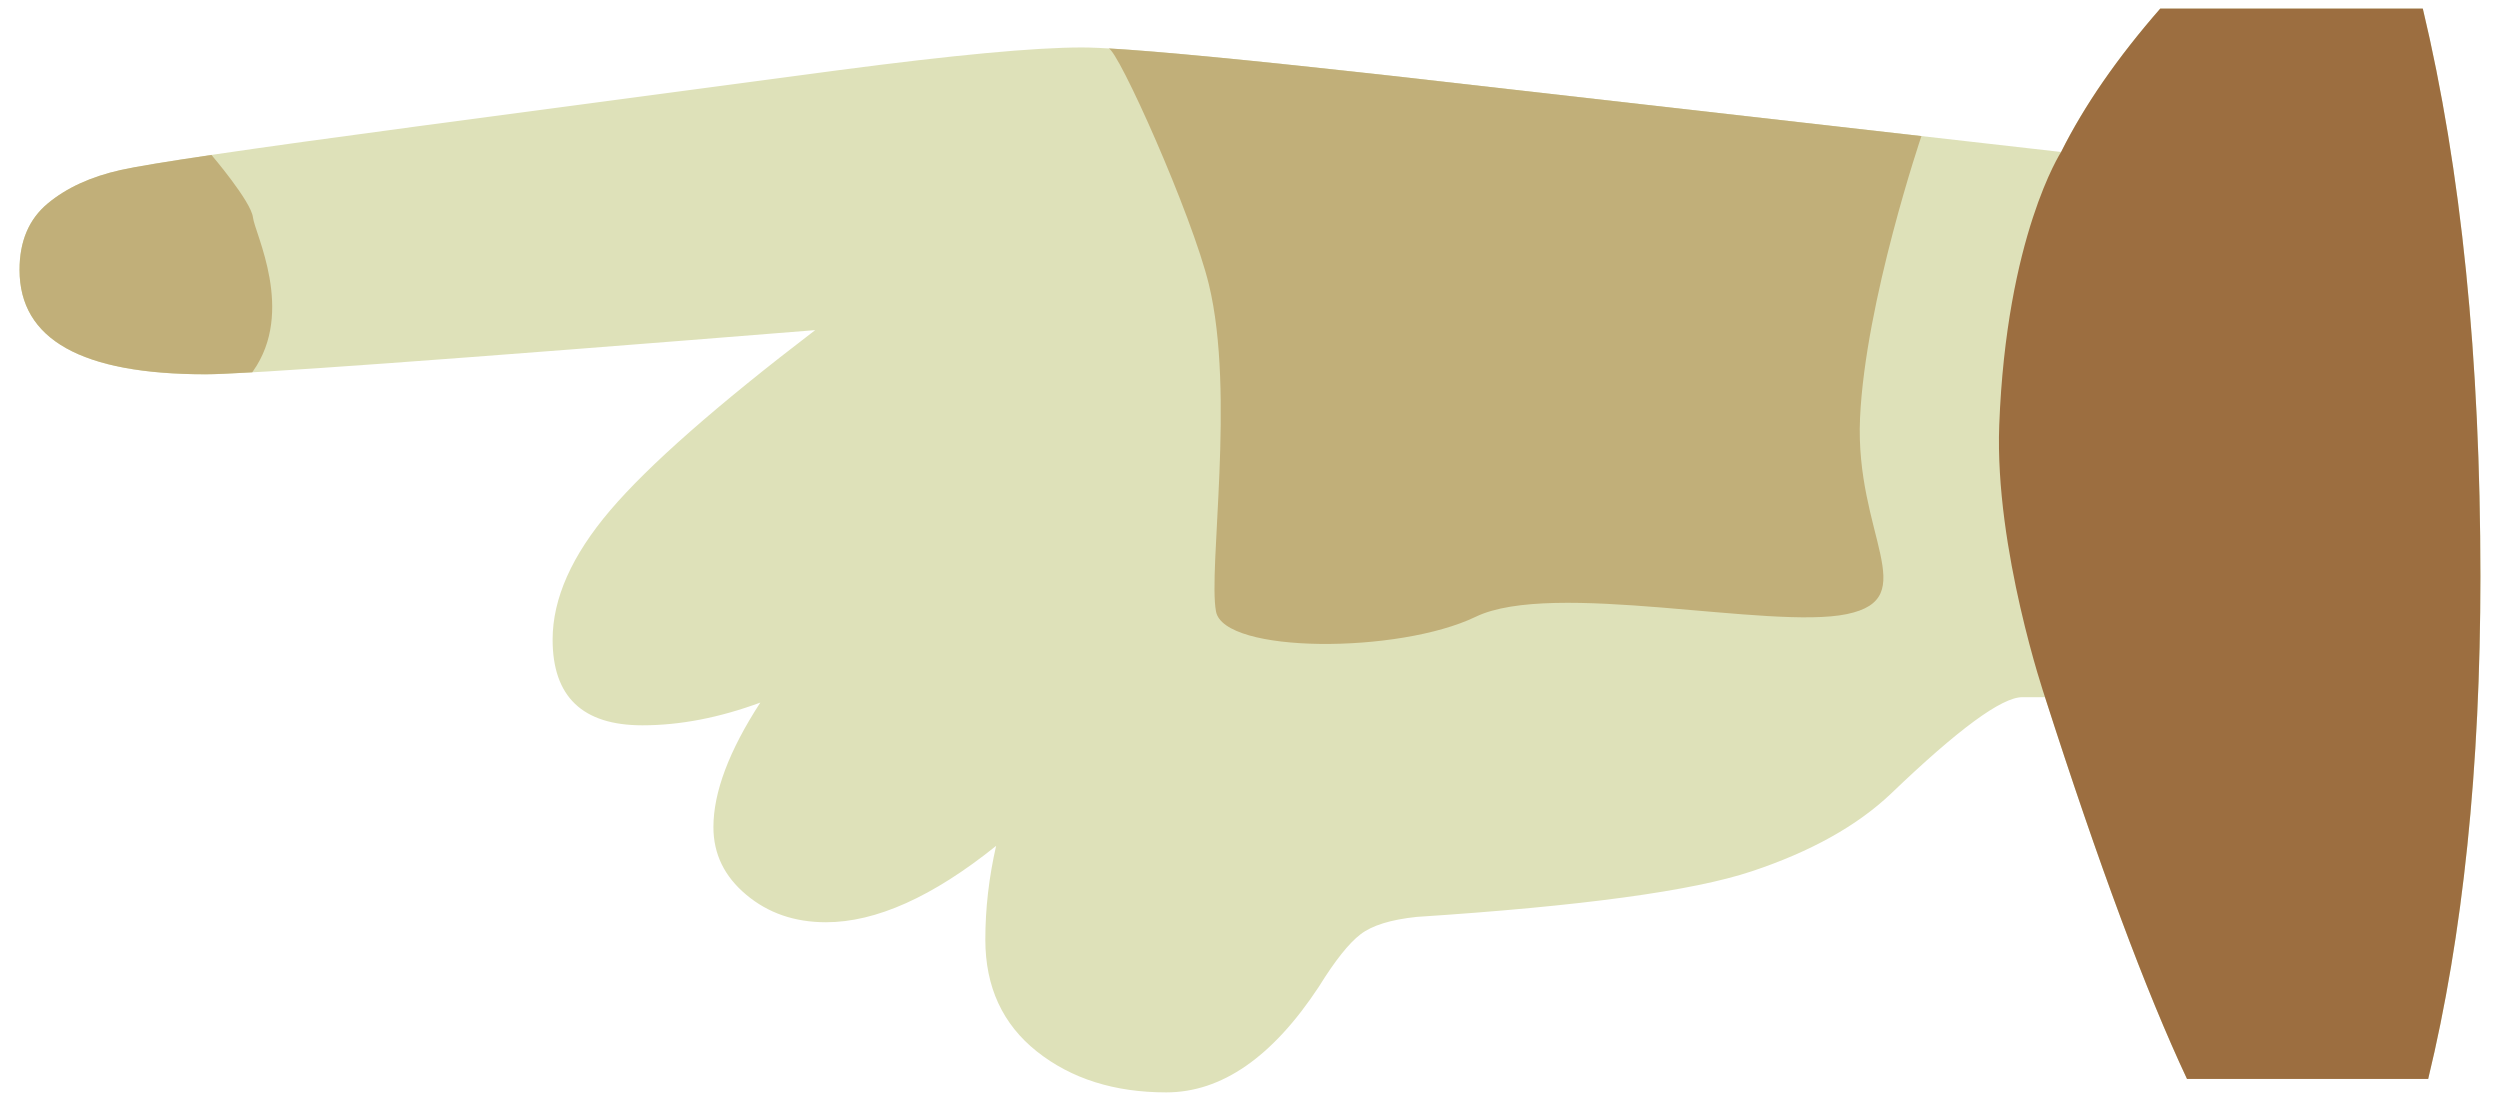
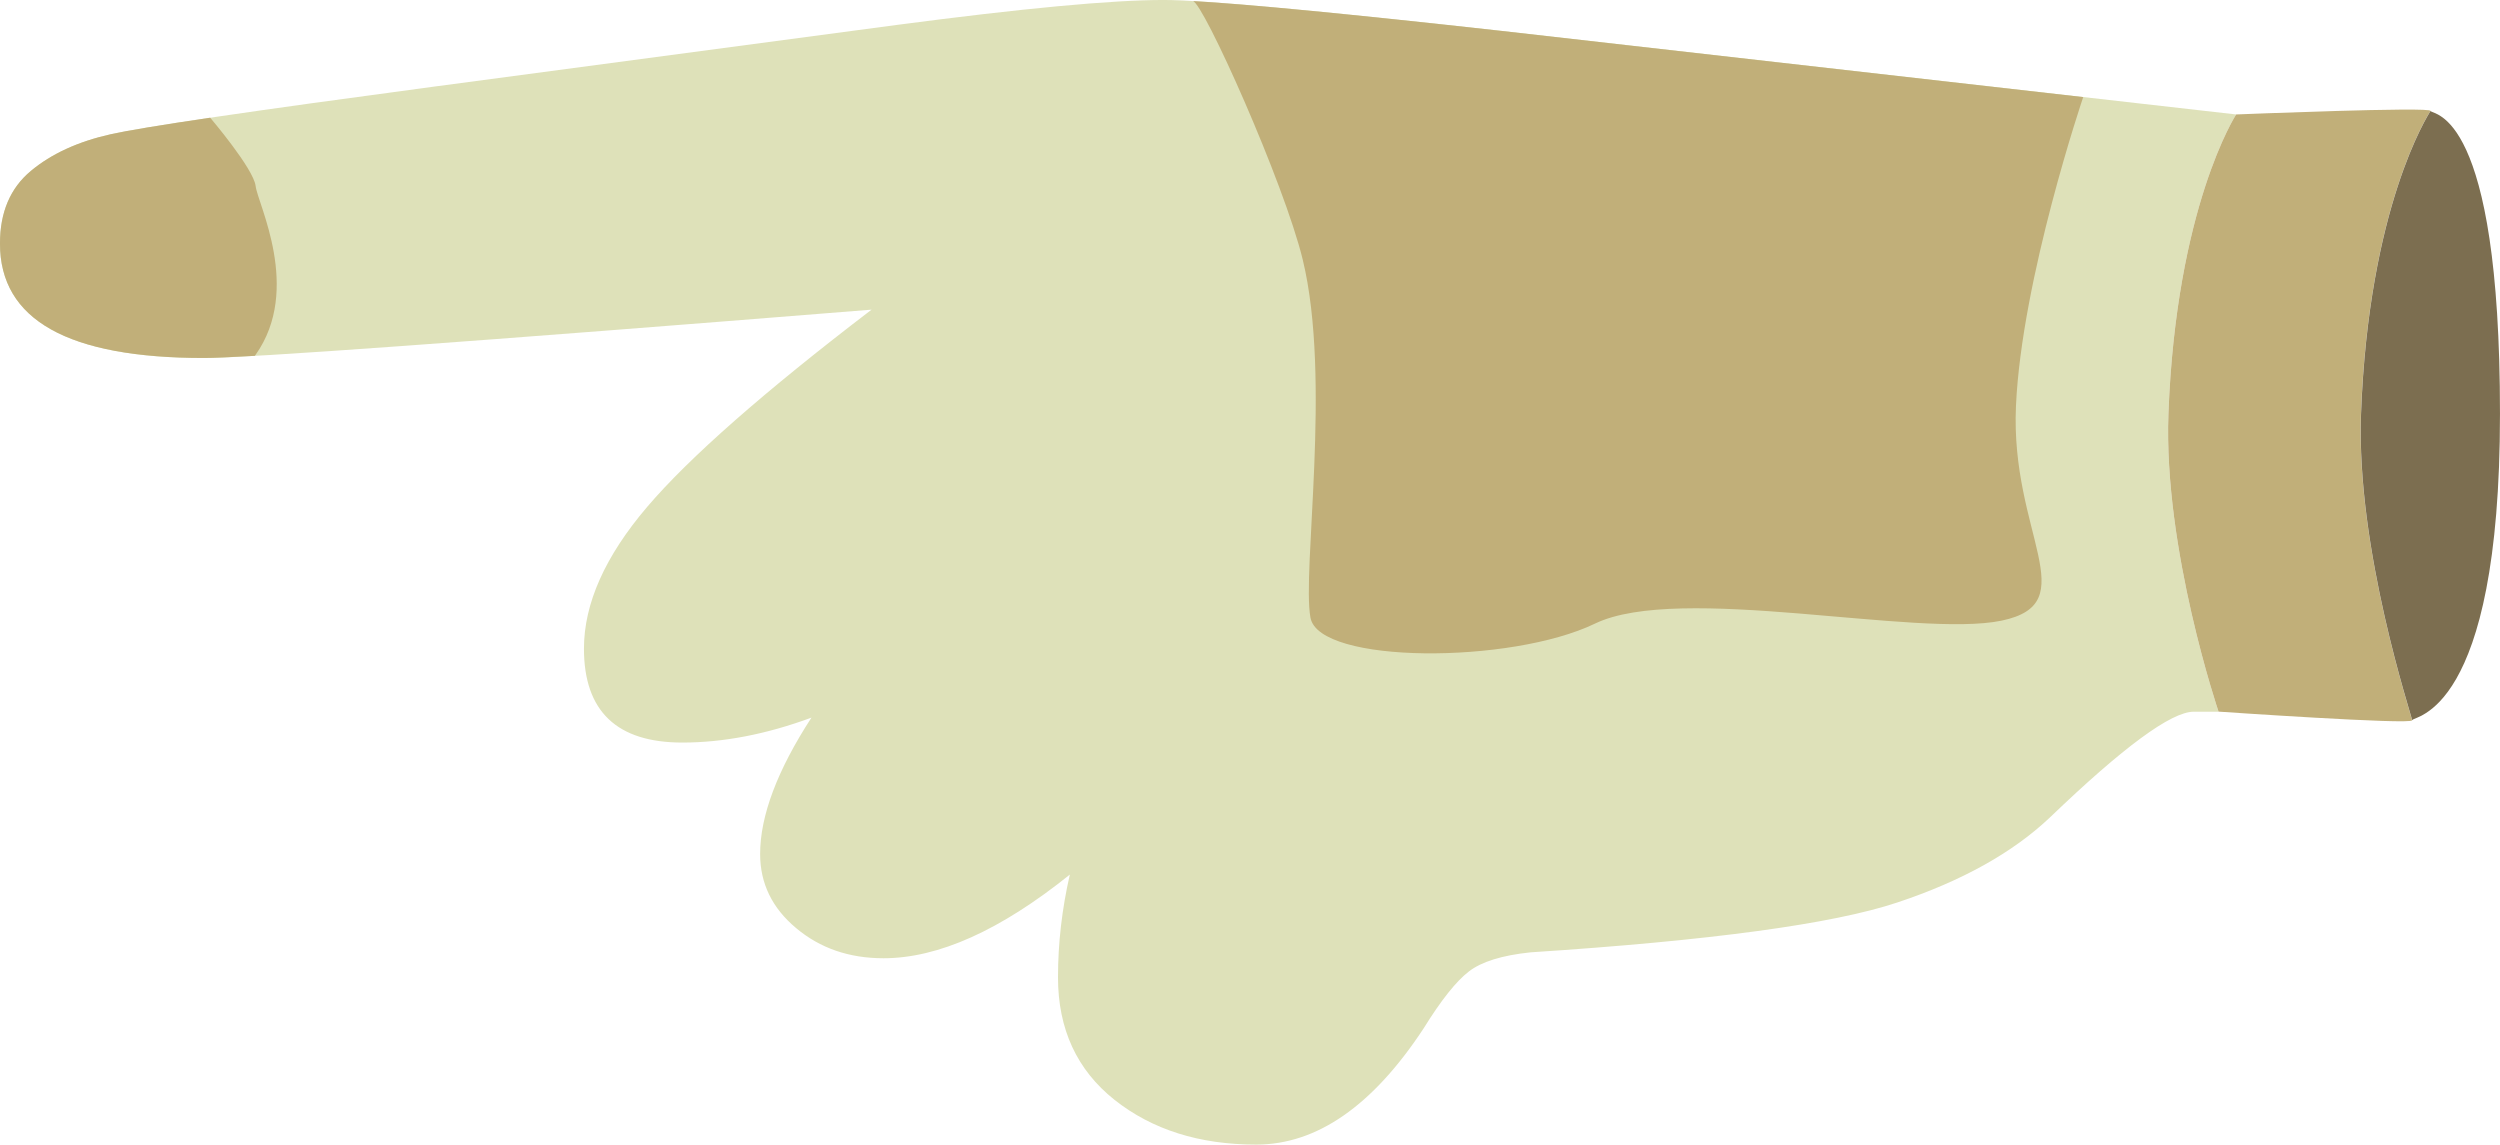
- <svg xmlns="http://www.w3.org/2000/svg" version="1.1" id="Layer_1" x="0px" y="0px" width="128px" height="56.369px" viewBox="20.016 8.815 128 56.369" enable-background="new 20.016 8.815 128 56.369" xml:space="preserve">
+ <svg xmlns="http://www.w3.org/2000/svg" version="1.1" id="Layer_1" x="0px" y="0px" width="116.862px" height="53.504px" viewBox="106.624 -40.064 116.862 53.504" enable-background="new 106.624 -40.064 116.862 53.504" xml:space="preserve">
  <g>
    <g>
-       <path fill="#DEE1B9" d="M130.622,9.257h13.443c1.968,8.23,2.95,17.926,2.95,29.081c0,9.785-0.893,18.36-2.676,25.72h-12.346    c-2.103-4.479-4.526-10.994-7.271-19.547h-1.166c-1.052,0-3.292,1.648-6.722,4.94c-1.736,1.646-4.115,2.973-7.134,3.976    c-3.017,1.008-8.734,1.784-17.147,2.333c-1.324,0.138-2.285,0.434-2.88,0.893c-0.594,0.455-1.305,1.348-2.126,2.673    c-2.378,3.613-4.984,5.419-7.819,5.419c-2.654,0-4.859-0.697-6.62-2.091c-1.758-1.396-2.643-3.306-2.643-5.729    c0-1.601,0.186-3.2,0.552-4.801c-3.246,2.608-6.151,3.91-8.711,3.91c-1.601,0-2.962-0.468-4.081-1.407    c-1.123-0.937-1.682-2.092-1.682-3.464c0-1.783,0.801-3.911,2.401-6.376c-2.104,0.777-4.116,1.164-6.038,1.164    c-3.062,0-4.596-1.462-4.596-4.388c0-2.106,0.984-4.311,2.949-6.62c1.968-2.311,5.468-5.386,10.495-9.226    C42.963,27.227,32.562,27.98,30.55,27.98c-6.355,0-9.534-1.782-9.534-5.349c0-1.462,0.48-2.595,1.441-3.394    c0.959-0.801,2.207-1.374,3.738-1.716c1.533-0.345,6.574-1.086,15.124-2.229l21.606-2.88c5.896-0.777,10.059-1.167,12.482-1.167    c1.875,0,7.132,0.481,15.775,1.441l34.362,3.91C126.733,14.218,128.425,11.771,130.622,9.257z" />
+       <g>
+         <path fill="#DEE1B9" d="M211.153-34.714c-0.001,0-2.804,4.312-3.166,13.992c-0.235,6.34,2.343,13.923,2.343,13.923     c0,0.001,0.001,0.002,0.001,0.004h-1.161c-1.051,0-3.293,1.648-6.721,4.941c-1.738,1.646-4.115,2.971-7.134,3.976     c-3.019,1.007-8.733,1.782-17.147,2.331c-1.326,0.139-2.287,0.435-2.881,0.894c-0.594,0.455-1.304,1.349-2.125,2.675     c-2.379,3.611-4.984,5.418-7.818,5.418c-2.654,0-4.859-0.697-6.621-2.091c-1.758-1.397-2.643-3.306-2.643-5.729     c0-1.6,0.186-3.199,0.553-4.801c-3.248,2.608-6.152,3.91-8.711,3.91c-1.604,0-2.963-0.468-4.082-1.408     c-1.123-0.937-1.684-2.09-1.684-3.463c0-1.783,0.799-3.912,2.4-6.377c-2.102,0.777-4.117,1.166-6.037,1.166     c-3.062,0-4.598-1.464-4.598-4.39c0-2.106,0.984-4.312,2.949-6.62c1.969-2.311,5.469-5.388,10.496-9.227     c-18.795,1.509-29.195,2.262-31.207,2.262c-6.357,0-9.535-1.782-9.535-5.349c0-1.463,0.479-2.595,1.441-3.395     c0.959-0.801,2.207-1.374,3.736-1.716c1.533-0.344,6.574-1.085,15.123-2.229l21.607-2.88c5.896-0.777,10.057-1.168,12.482-1.168     c1.873,0,7.131,0.481,15.775,1.441L211.153-34.714" />
+       </g>
+       <path fill="#C1AF79" d="M181.182-10.914c3.936-1.902,15.064,0.679,19-0.137c3.936-0.816,0.406-4.071,0.678-10.042    c0.271-5.972,3.143-14.432,3.143-14.432l0,0l-27.213-3.096c-7.066-0.787-11.871-1.25-14.41-1.394    c0.477,0.026,4.273,8.508,5.141,12.091c1.357,5.609-0.045,14.566,0.361,16.737C168.289-9.017,177.246-9.015,181.182-10.914z" />
+       <path fill="#C1AF79" d="M106.623-28.68c0,3.567,3.178,5.349,9.533,5.349c0.424,0,1.219-0.034,2.379-0.099    c0.014-0.018,0.023-0.035,0.039-0.052c2.172-3.065,0.09-7.069,0-7.883c-0.092-0.812-2.125-3.196-2.125-3.197    c-2.361,0.35-3.91,0.608-4.648,0.773c-1.531,0.343-2.777,0.916-3.736,1.716C107.104-31.272,106.623-30.141,106.623-28.68z" />
    </g>
-     <g>
-       <path fill="#9C6E40" d="M125.545,16.595c1.188-2.377,2.88-4.824,5.075-7.339h13.443c1.968,8.231,2.949,17.925,2.949,29.082    c0,9.785-0.892,18.358-2.674,25.72h-12.347c-2.103-4.48-4.526-10.996-7.271-19.548c0,0-2.579-7.583-2.343-13.922    C122.742,20.908,125.545,16.595,125.545,16.595z" />
-     </g>
-     <path fill="#C1AF79" d="M95.572,40.394c3.937-1.9,15.064,0.68,19-0.136s0.407-4.071,0.678-10.042   c0.272-5.972,3.143-14.433,3.143-14.433l0,0l-27.211-3.096c-7.067-0.786-11.871-1.25-14.411-1.394   c0.477,0.026,4.275,8.508,5.141,12.091c1.358,5.608-0.044,14.566,0.363,16.737C82.68,42.292,91.638,42.293,95.572,40.394z" />
-     <path fill="#C1AF79" d="M21.016,22.629c0,3.567,3.179,5.349,9.534,5.349c0.422,0,1.218-0.034,2.379-0.1   c0.012-0.017,0.025-0.035,0.038-0.052c2.173-3.064,0.09-7.068,0-7.882c-0.09-0.813-2.125-3.196-2.125-3.197   c-2.36,0.35-3.911,0.607-4.648,0.772c-1.532,0.343-2.778,0.916-3.738,1.716C21.496,20.035,21.016,21.168,21.016,22.629z" />
+     <path fill="#C1AF79" d="M207.987-20.722c0.362-9.68,3.165-13.992,3.166-13.992c0,0,9.204-0.373,9.081-0.164   s-2.885,4.476-3.247,14.156c-0.235,6.34,2.372,14.109,2.388,14.328s-9.045-0.405-9.045-0.405S207.752-14.382,207.987-20.722z" />
+     <path fill="#7C6E50" d="M219.379-6.394c0.016-0.219,4.106-0.163,4.106-14.328c0-14.22-3.124-13.947-3.247-14.156   c-0.123,0.209-2.885,4.476-3.247,14.156C216.756-14.382,219.363-6.612,219.379-6.394z" />
  </g>
</svg>
